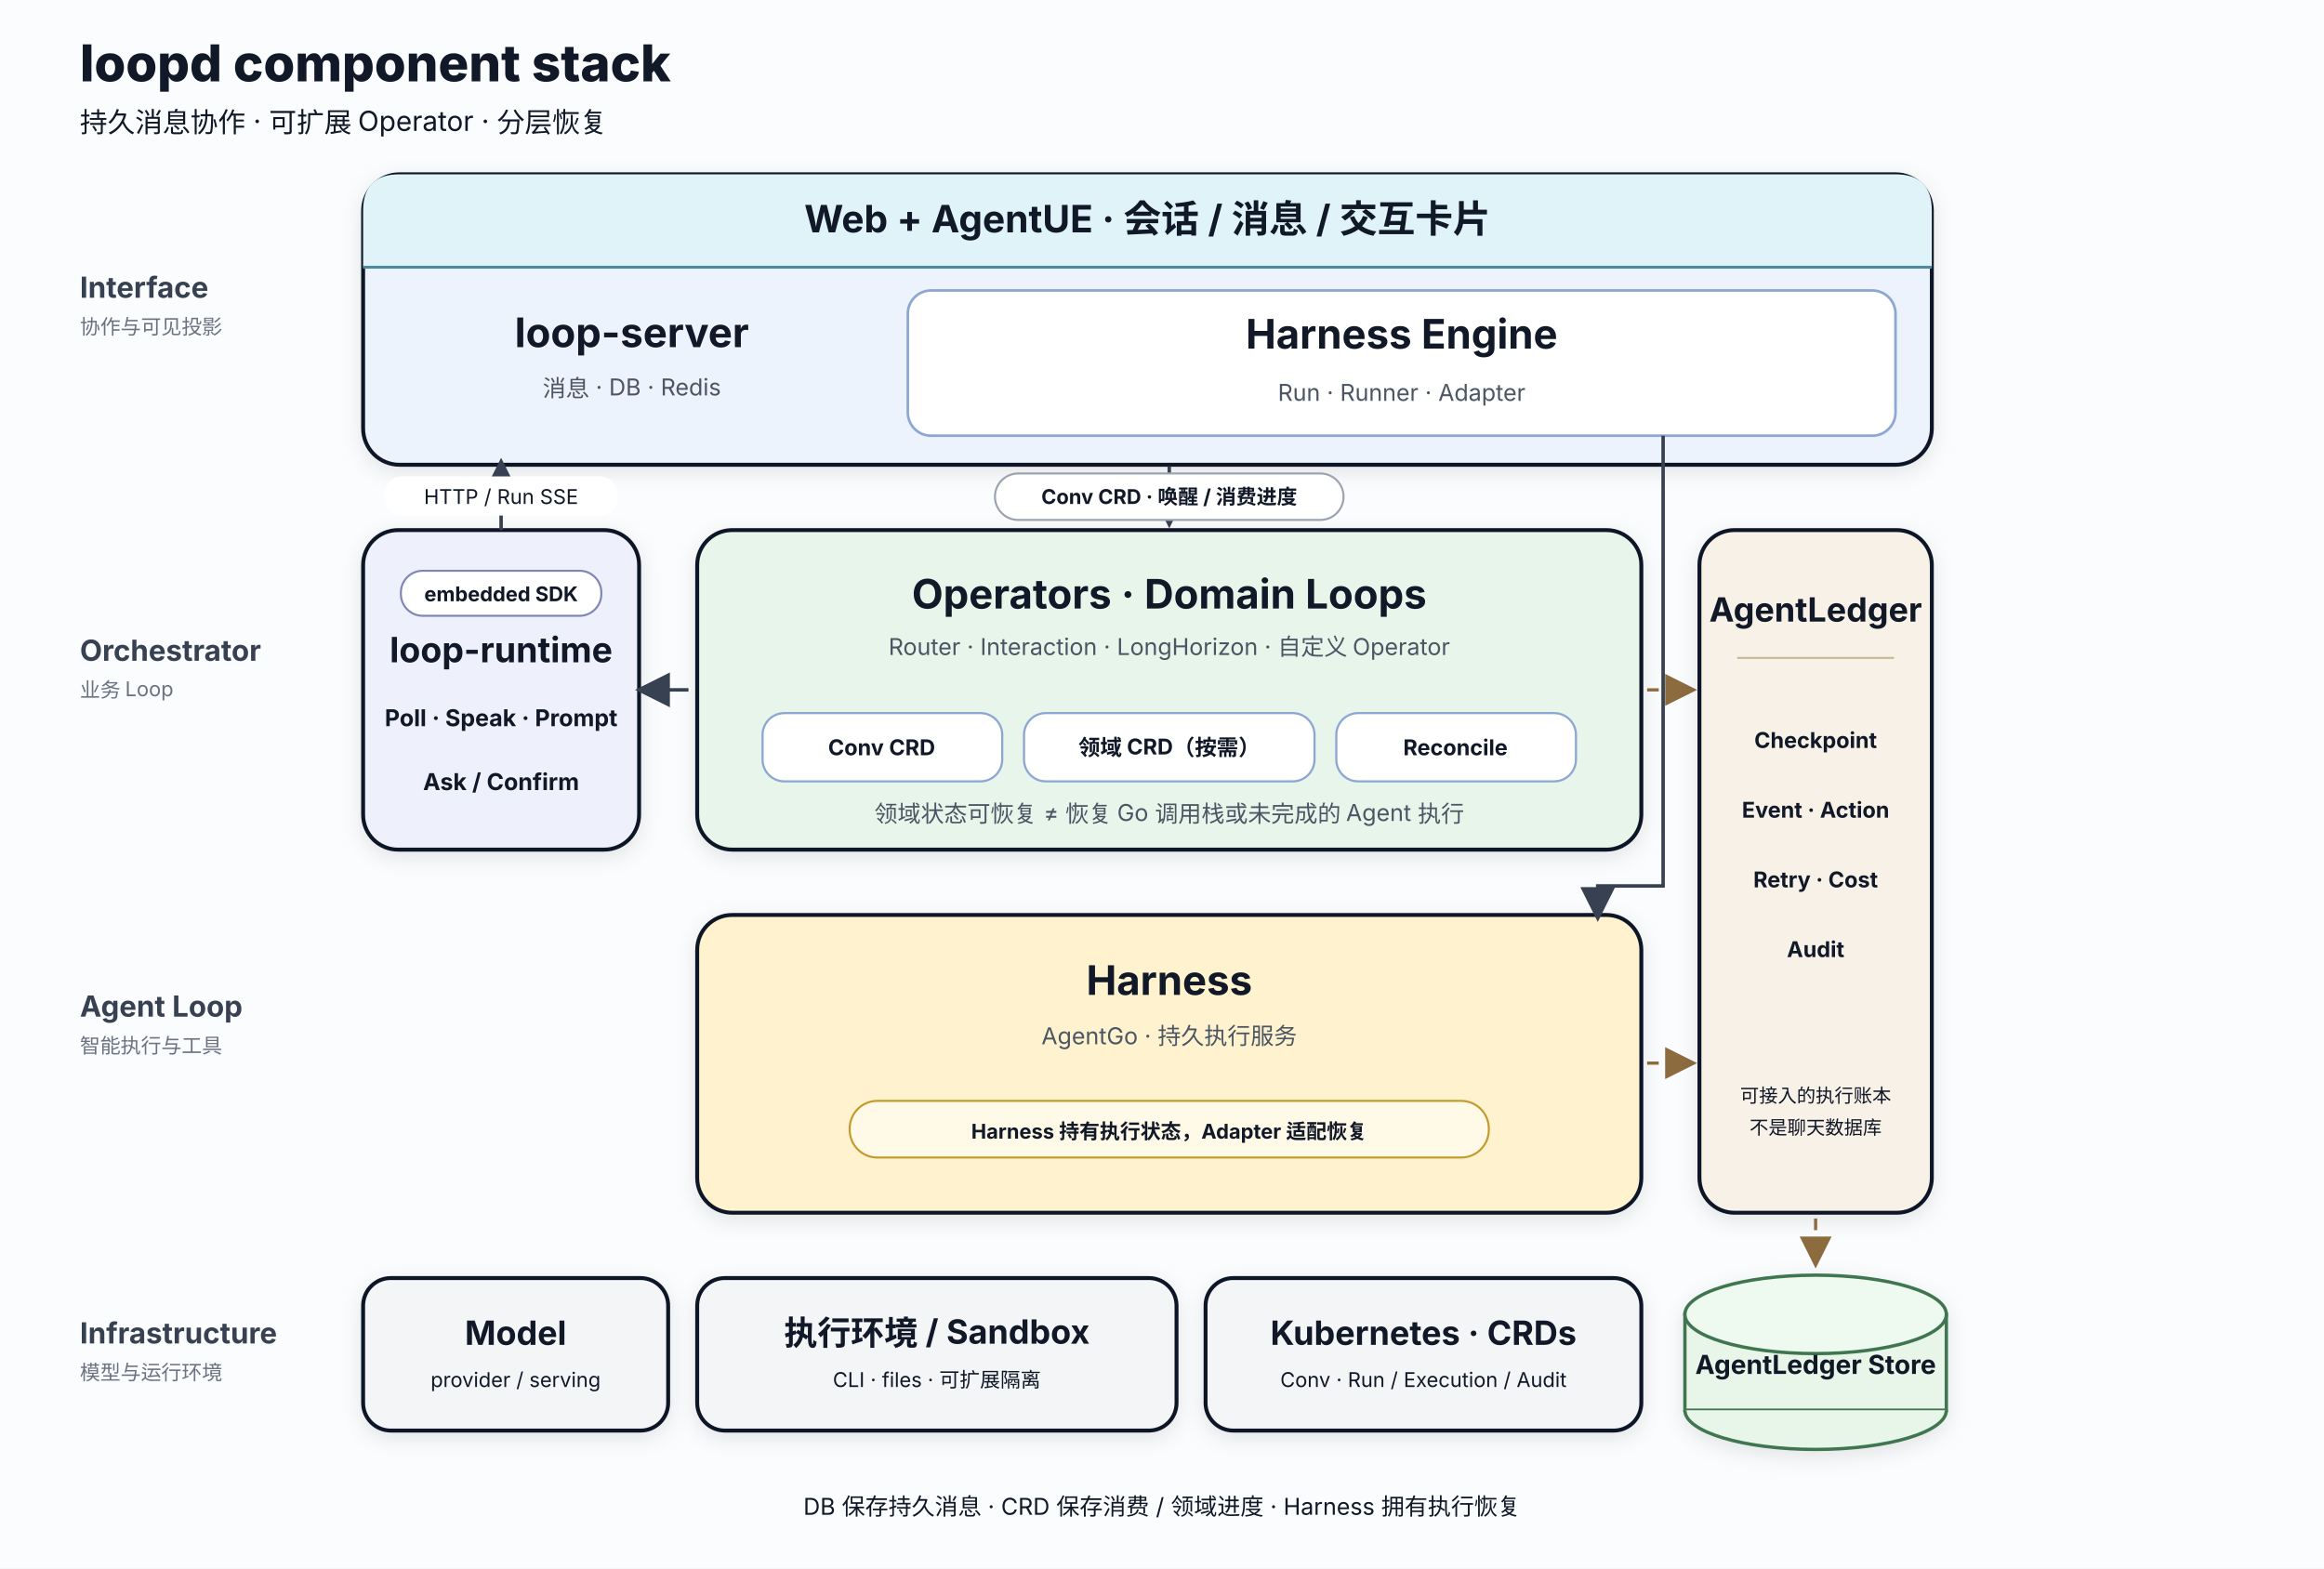
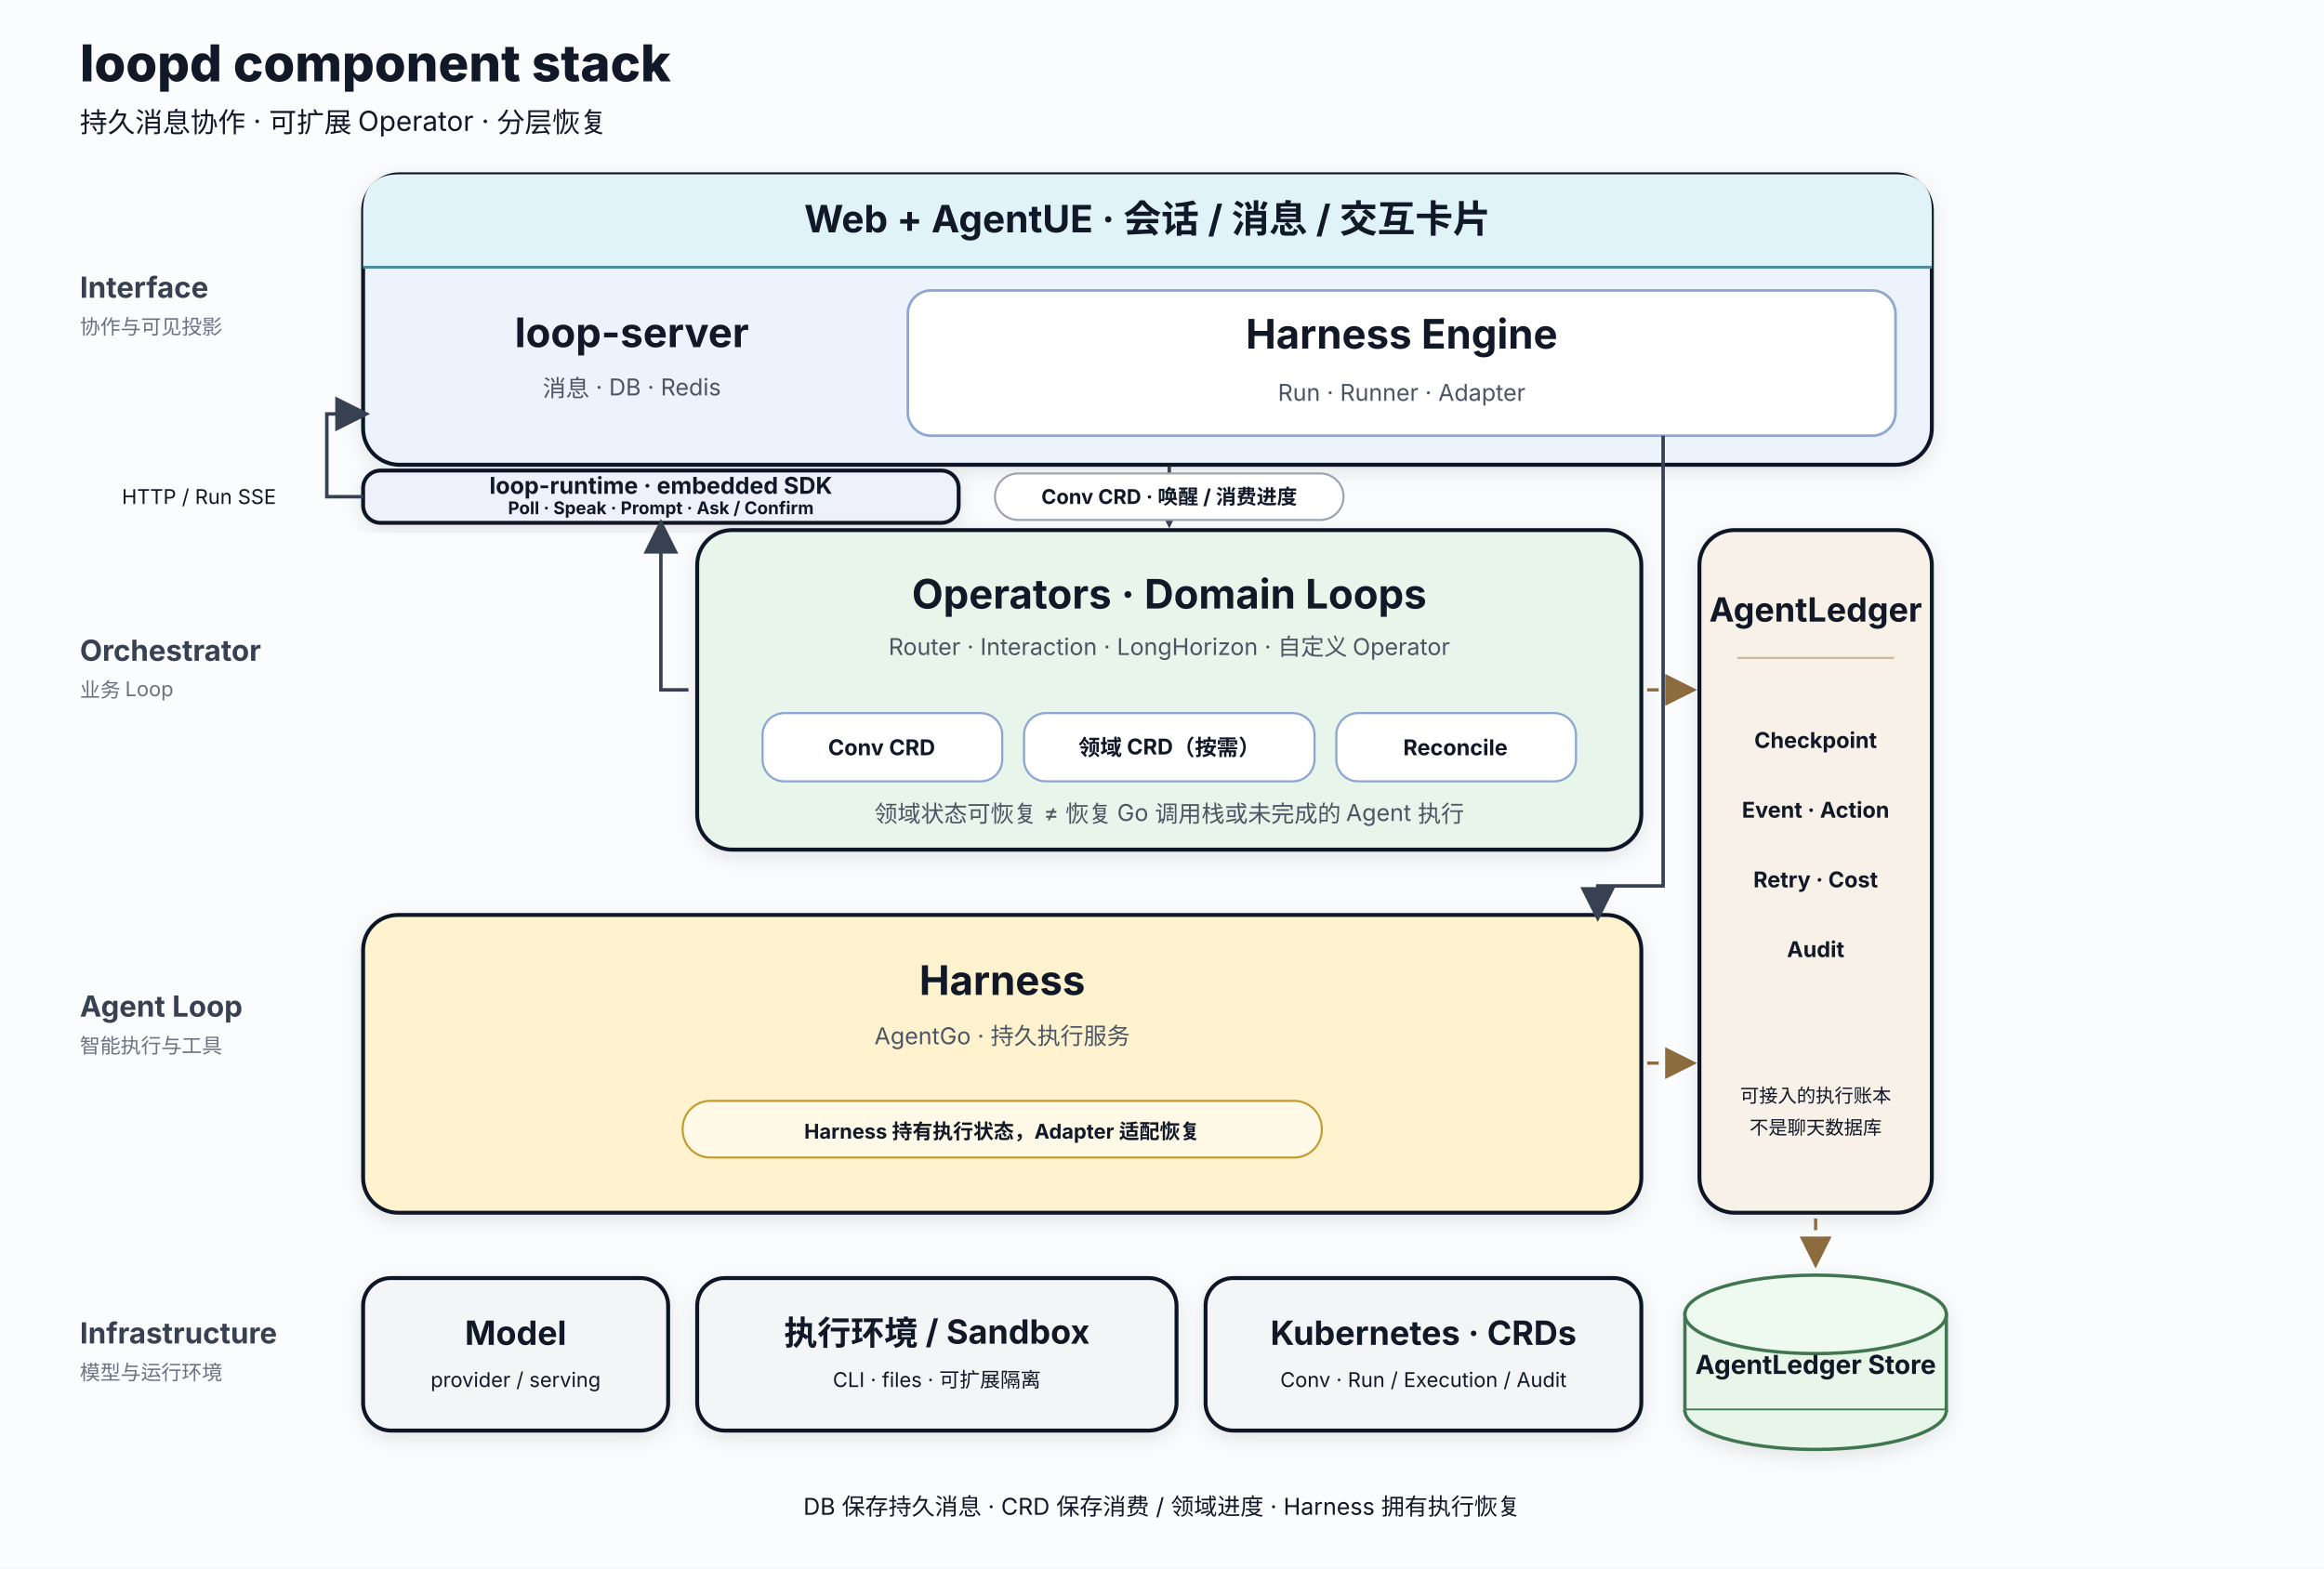
<svg xmlns="http://www.w3.org/2000/svg" width="1600" height="1080" viewBox="0 0 1600 1080" role="img" aria-labelledby="title desc">
  <defs>
    <filter id="shadow" x="-20%" y="-20%" width="140%" height="140%">
      <feDropShadow dx="0" dy="4" stdDeviation="7" flood-color="#111827" flood-opacity="0.10" />
    </filter>
    <marker id="arrow" markerWidth="10" markerHeight="10" refX="8" refY="5" orient="auto" markerUnits="strokeWidth">
      <path d="M 0 0 L 10 5 L 0 10 z" fill="#374151" />
    </marker>
    <marker id="ledger-arrow" markerWidth="10" markerHeight="10" refX="8" refY="5" orient="auto" markerUnits="strokeWidth">
      <path d="M 0 0 L 10 5 L 0 10 z" fill="#8c6b3f" />
    </marker>
    <style>
      text {
        font-family: Inter, ui-sans-serif, -apple-system, BlinkMacSystemFont, "Segoe UI", "PingFang SC", sans-serif;
        fill: #111827;
      }
      .layer-name {
        font-size: 20px;
        font-weight: 720;
        fill: #374151;
      }
      .layer-detail {
        font-size: 14px;
        fill: #6b7280;
      }
      .card {
        stroke: #111827;
        stroke-width: 2.7;
        filter: url(#shadow);
      }
      .card-title {
        font-size: 28px;
        font-weight: 740;
        text-anchor: middle;
      }
      .card-detail {
        font-size: 16px;
        fill: #4b5563;
        text-anchor: middle;
      }
      .pill {
        fill: #ffffff;
        stroke: #8da7d3;
        stroke-width: 1.5;
      }
      .pill-text {
        font-size: 15px;
        font-weight: 650;
        text-anchor: middle;
      }
      .flow {
        fill: none;
        stroke: #374151;
        stroke-width: 2.4;
        marker-end: url(#arrow);
      }
      .ledger-flow {
        fill: none;
        stroke: #8c6b3f;
        stroke-width: 2.2;
        stroke-dasharray: 8 7;
        marker-end: url(#ledger-arrow);
      }
    </style>
  </defs>
  <rect width="1600" height="1080" fill="#fbfcfe" />
  <text x="55" y="56" font-size="35" font-weight="760">loopd component stack</text>
  <text x="55" y="91" font-size="19" fill="#6b7280">持久消息协作 · 可扩展 Operator · 分层恢复</text>
  <text class="layer-name" x="55" y="205">Interface</text>
  <text class="layer-detail" x="55" y="230">协作与可见投影</text>
  <text class="layer-name" x="55" y="455">Orchestrator</text>
  <text class="layer-detail" x="55" y="480">业务 Loop</text>
  <text class="layer-name" x="55" y="700">Agent Loop</text>
  <text class="layer-detail" x="55" y="725">智能执行与工具</text>
  <text class="layer-name" x="55" y="925">Infrastructure</text>
  <text class="layer-detail" x="55" y="950">模型与运行环境</text>
  <rect class="card" x="250" y="120" width="1080" height="200" rx="25" fill="#edf3fc" />
  <path d="M 275 120 H 1305 Q 1330 120 1330 145 V 184 H 250 V 145 Q 250 120 275 120 Z" fill="#dff3f8" />
  <line x1="250" y1="184" x2="1330" y2="184" stroke="#4c8a9c" stroke-width="2" />
  <text x="790" y="160" font-size="26" font-weight="730" text-anchor="middle">Web + AgentUE · 会话 / 消息 / 交互卡片</text>
  <text class="card-title" x="435" y="239">loop-server</text>
  <text class="card-detail" x="435" y="273">消息 · DB · Redis</text>
  <rect x="625" y="200" width="680" height="100" rx="16" fill="#fff" stroke="#8da7d3" stroke-width="1.8" />
  <text class="card-title" x="965" y="240">Harness Engine</text>
  <text class="card-detail" x="965" y="276">Run · Runner · Adapter</text>
  <line class="flow" x1="805" y1="321" x2="805" y2="359" />
  <rect x="685" y="326" width="240" height="32" rx="16" fill="#ffffff" stroke="#9ca3af" stroke-width="1.4" />
  <text x="805" y="347" font-size="14" font-weight="650" text-anchor="middle">Conv CRD · 唤醒 / 消费进度</text>
-   <rect class="card" x="250" y="365" width="190" height="220" rx="24" fill="#eef0fb" />
-   <rect x="276" y="393" width="138" height="31" rx="15" fill="#ffffff" stroke="#7f86b6" stroke-width="1.4" />
-   <text x="345" y="414" font-size="14" font-weight="680" text-anchor="middle">embedded SDK</text>
-   <text x="345" y="456" font-size="24" font-weight="740" text-anchor="middle">loop-runtime</text>
-   <text x="345" y="500" font-size="16" font-weight="650" text-anchor="middle">Poll · Speak · Prompt</text>
-   <text x="345" y="544" font-size="16" font-weight="650" text-anchor="middle">Ask / Confirm</text>
-   <line class="flow" x1="345" y1="365" x2="345" y2="320" />
-   <rect x="265" y="328" width="160" height="27" rx="12" fill="#fff" />
-   <text x="345" y="347" font-size="14" text-anchor="middle">HTTP / Run SSE</text>
+   <rect class="card" x="250" y="324" width="410" height="36" rx="12" fill="#eef0fb" />
+   <text x="455" y="340" font-size="16" font-weight="740" text-anchor="middle">loop-runtime · embedded SDK</text>
+   <text x="455" y="354" font-size="12" font-weight="650" text-anchor="middle">Poll · Speak · Prompt · Ask / Confirm</text>
+   <path class="flow" d="M250 342 H225 V285 H250" />
+   <text x="137" y="347" font-size="14" text-anchor="middle">HTTP / Run SSE</text>
  <rect class="card" x="480" y="365" width="650" height="220" rx="24" fill="#e7f5eb" />
  <text class="card-title" x="805" y="419">Operators · Domain Loops</text>
  <text class="card-detail" x="805" y="451">Router · Interaction · LongHorizon · 自定义 Operator</text>
  <rect class="pill" x="525" y="491" width="165" height="47" rx="15" />
  <text class="pill-text" x="607" y="520">Conv CRD</text>
  <rect class="pill" x="705" y="491" width="200" height="47" rx="15" />
  <text class="pill-text" x="805" y="520">领域 CRD（按需）</text>
  <rect class="pill" x="920" y="491" width="165" height="47" rx="15" />
  <text class="pill-text" x="1002" y="520">Reconcile</text>
  <text class="card-detail" x="805" y="566">领域状态可恢复 ≠ 恢复 Go 调用栈或未完成的 Agent 执行</text>
-   <rect class="card" x="480" y="630" width="650" height="205" rx="24" fill="#fff3cf" />
-   <text class="card-title" x="805" y="685">Harness</text>
-   <text class="card-detail" x="805" y="719">AgentGo · 持久执行服务</text>
-   <rect x="585" y="758" width="440" height="39" rx="19" fill="#fff9e8" stroke="#c59a2c" stroke-width="1.4" />
-   <text x="805" y="784" font-size="14" font-weight="650" text-anchor="middle">Harness 持有执行状态，Adapter 适配恢复</text>
-   <line class="flow" x1="474" y1="475" x2="442" y2="475" />
+   <rect class="card" x="250" y="630" width="880" height="205" rx="24" fill="#fff3cf" />
+   <text class="card-title" x="690" y="685">Harness</text>
+   <text class="card-detail" x="690" y="719">AgentGo · 持久执行服务</text>
+   <rect x="470" y="758" width="440" height="39" rx="19" fill="#fff9e8" stroke="#c59a2c" stroke-width="1.4" />
+   <text x="690" y="784" font-size="14" font-weight="650" text-anchor="middle">Harness 持有执行状态，Adapter 适配恢复</text>
+   <path class="flow" d="M474 475 H455 V362" />
  <path class="flow" d="M1145 300 V610 H1100 V630" />
  <line class="ledger-flow" x1="1134" y1="475" x2="1164" y2="475" />
  <line class="ledger-flow" x1="1134" y1="732" x2="1164" y2="732" />
  <rect class="card" x="1170" y="365" width="160" height="470" rx="24" fill="#f7f1e8" />
  <text x="1250" y="428" font-size="23" font-weight="740" text-anchor="middle">AgentLedger</text>
  <line x1="1196" y1="453" x2="1304" y2="453" stroke="#cbb895" stroke-width="1.4" />
  <text x="1250" y="515" font-size="15" font-weight="650" text-anchor="middle">Checkpoint</text>
  <text x="1250" y="563" font-size="15" font-weight="650" text-anchor="middle">Event · Action</text>
  <text x="1250" y="611" font-size="15" font-weight="650" text-anchor="middle">Retry · Cost</text>
  <text x="1250" y="659" font-size="15" font-weight="650" text-anchor="middle">Audit</text>
  <text x="1250" y="759" font-size="13" fill="#80684a" text-anchor="middle">可接入的执行账本</text>
  <text x="1250" y="781" font-size="13" fill="#80684a" text-anchor="middle">不是聊天数据库</text>
  <rect class="card" x="250" y="880" width="210" height="105" rx="19" fill="#f4f5f7" />
  <text x="355" y="926" font-size="23" font-weight="700" text-anchor="middle">Model</text>
  <text x="355" y="955" font-size="14" fill="#4b5563" text-anchor="middle">provider / serving</text>
  <rect class="card" x="480" y="880" width="330" height="105" rx="19" fill="#f4f5f7" />
  <text x="645" y="926" font-size="23" font-weight="700" text-anchor="middle">执行环境 / Sandbox</text>
  <text x="645" y="955" font-size="14" fill="#4b5563" text-anchor="middle">CLI · files · 可扩展隔离</text>
  <rect class="card" x="830" y="880" width="300" height="105" rx="19" fill="#f4f5f7" />
  <text x="980" y="926" font-size="23" font-weight="700" text-anchor="middle">Kubernetes · CRDs</text>
  <text x="980" y="955" font-size="14" fill="#4b5563" text-anchor="middle">Conv · Run / Execution / Audit</text>
  <line class="ledger-flow" x1="1250" y1="839" x2="1250" y2="869" />
  <g filter="url(#shadow)">
    <rect x="1160" y="905" width="180" height="66" fill="#e8f5e9" stroke="#3f7650" stroke-width="2.3" />
    <ellipse cx="1250" cy="905" rx="90" ry="27" fill="#eef9f0" stroke="#3f7650" stroke-width="2.3" />
    <path d="M 1160 971 A 90 27 0 0 0 1340 971" fill="#e8f5e9" stroke="#3f7650" stroke-width="2.3" />
  </g>
  <text x="1250" y="946" font-size="18" font-weight="700" text-anchor="middle">AgentLedger Store</text>
  <text x="800" y="1043" font-size="16" fill="#6b7280" text-anchor="middle">DB 保存持久消息 · CRD 保存消费 / 领域进度 · Harness 拥有执行恢复</text>
</svg>
